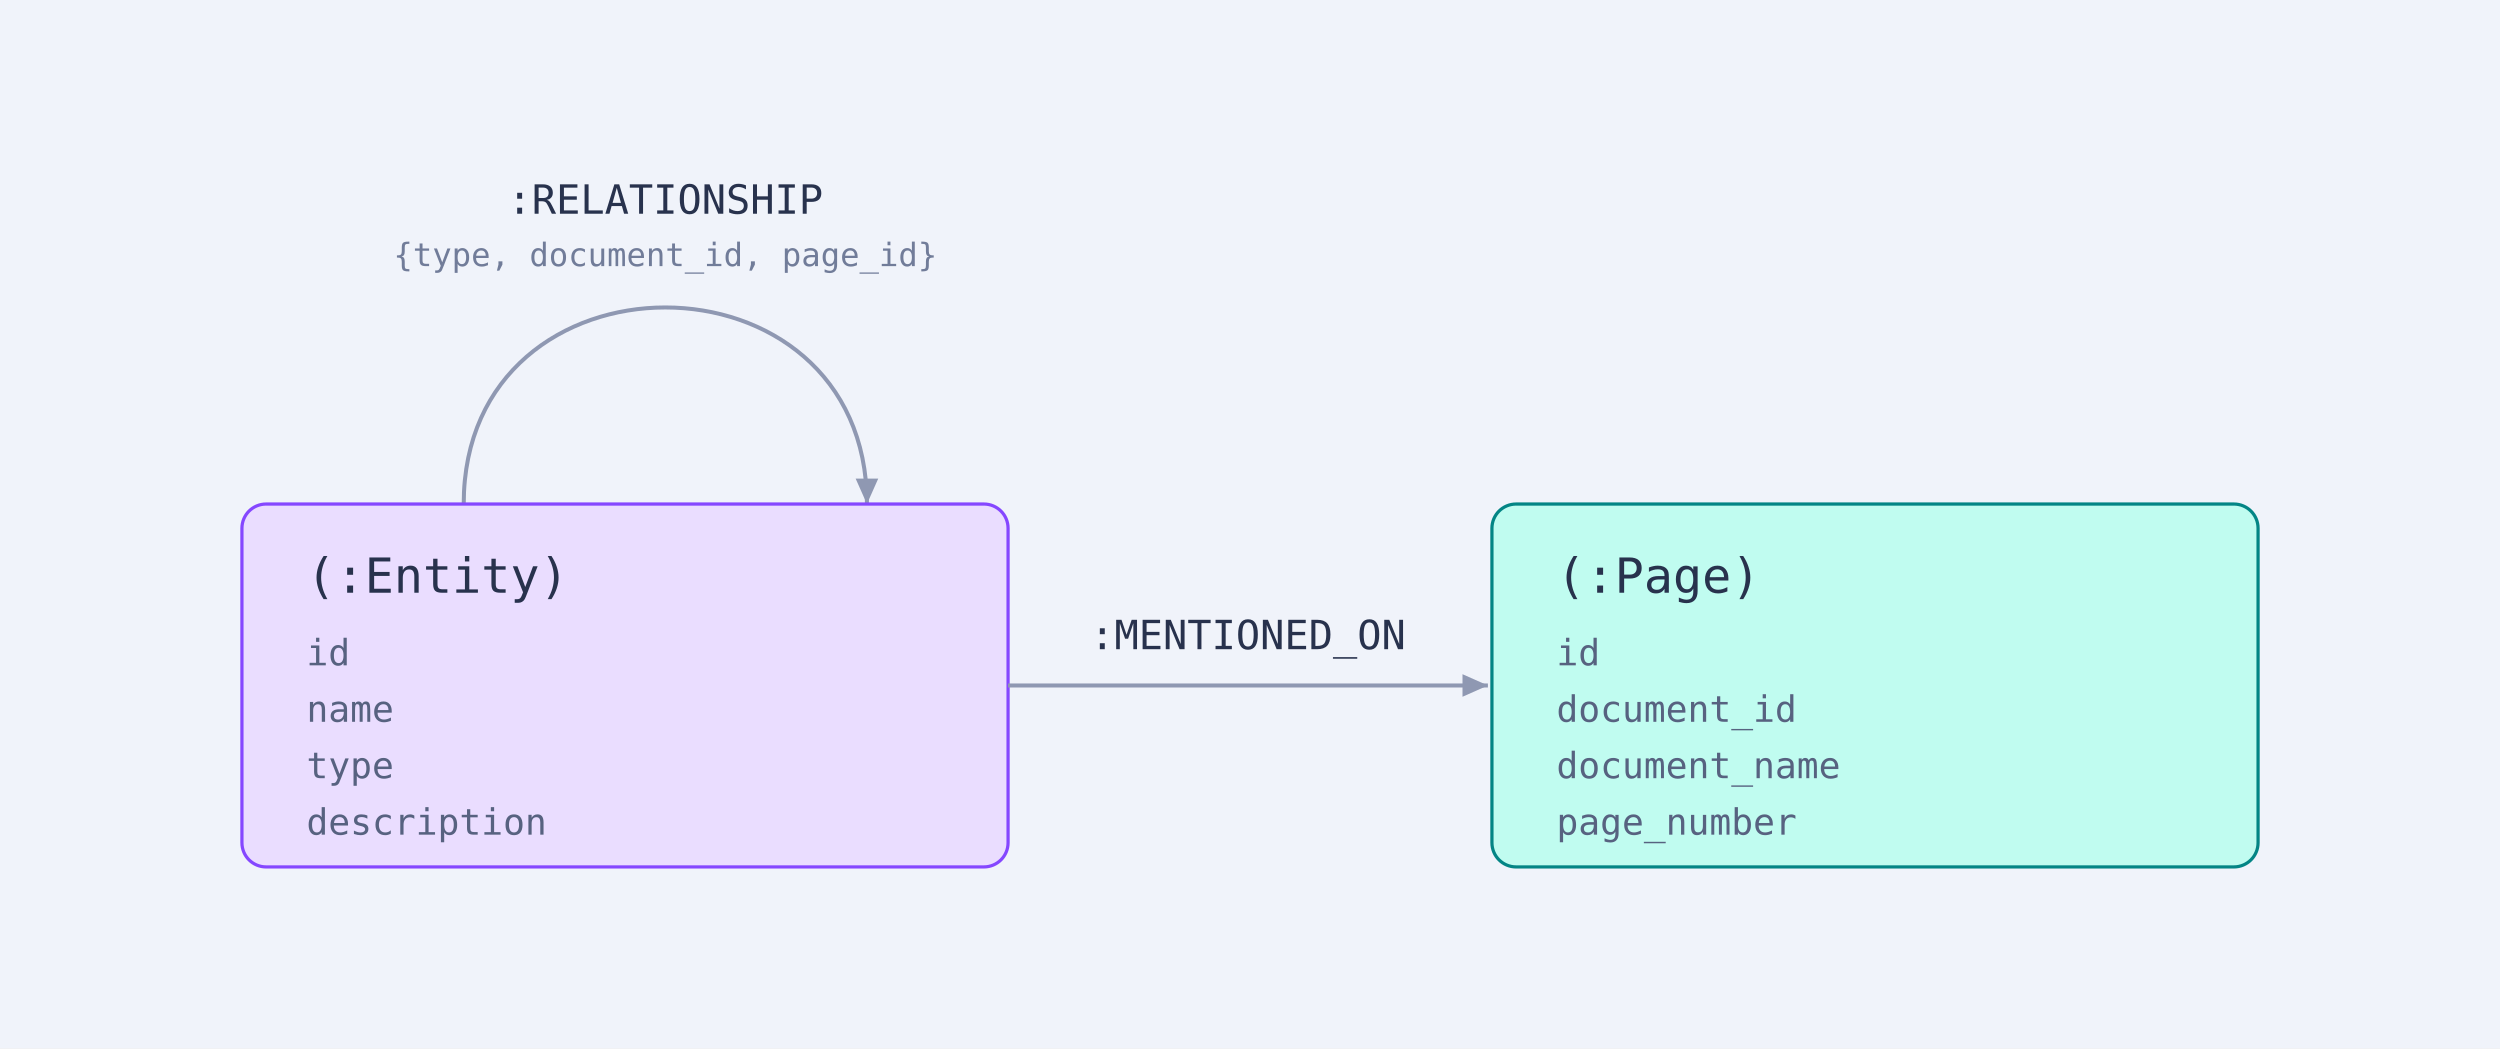
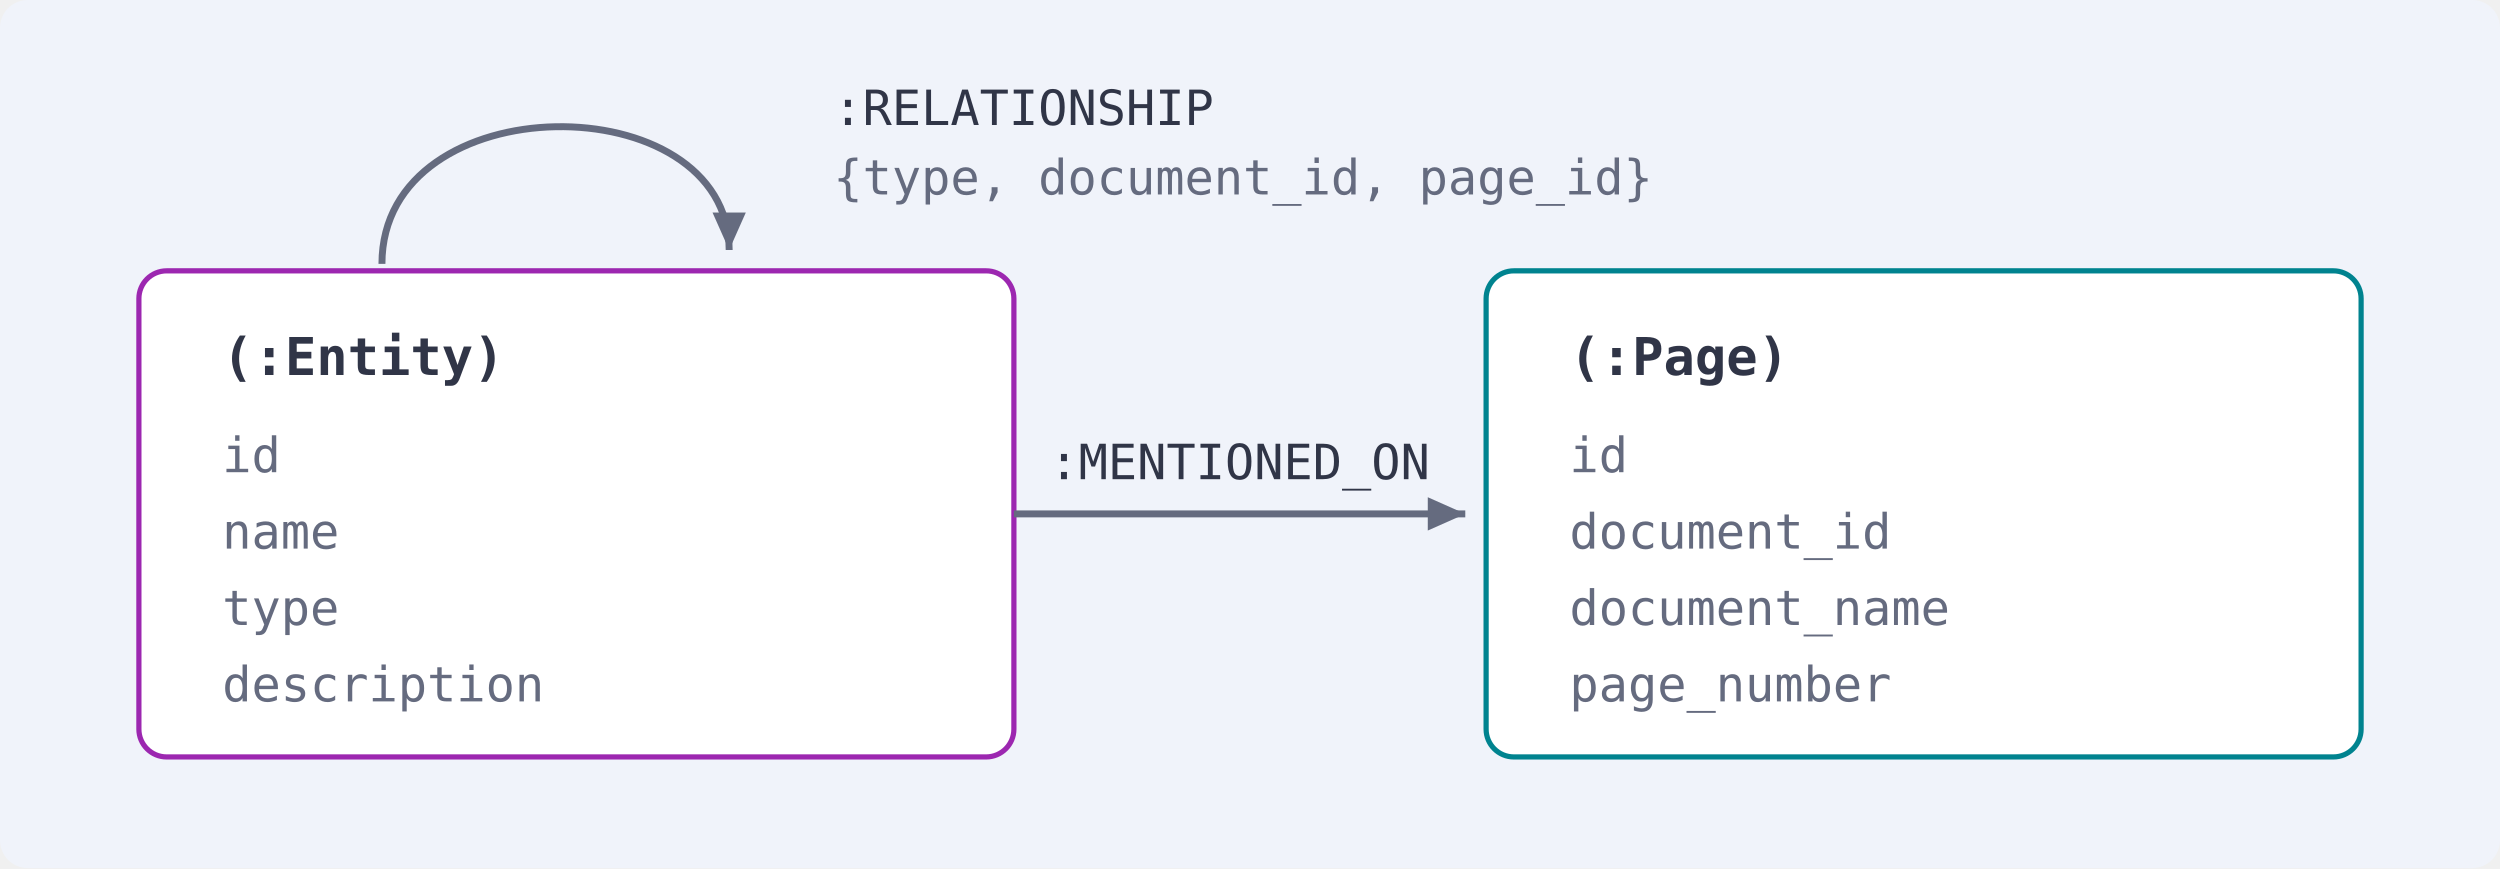
- <svg xmlns="http://www.w3.org/2000/svg" viewBox="0 0 1240 520" width="1240" height="520" role="img" aria-label="Graph schema: an Entity node with id, name, type and description properties points to a Page node with id, document_id, document_name and page_number through a MENTIONED_ON relationship, and to another Entity through a RELATIONSHIP with type, document_id and page_id properties.">
+ <svg xmlns="http://www.w3.org/2000/svg" viewBox="0 0 720 250" width="720" height="250" role="img" aria-label="Graph schema: an Entity node with id, name, type and description properties points to a Page node with id, document_id, document_name and page_number through a MENTIONED_ON relationship. An Entity also points to another Entity through a RELATIONSHIP that carries type, document_id and page_id.">
  <style>
-     .node  { font: 500 24px "SFMono-Regular","Menlo","Consolas",monospace; fill: #28324D; }
-     .prop  { font: 18px "SFMono-Regular","Menlo","Consolas",monospace; fill: #576280; }
-     .rel   { font: 500 20px "SFMono-Regular","Menlo","Consolas",monospace; fill: #28324D; }
-     .relp  { font: 16px "SFMono-Regular","Menlo","Consolas",monospace; fill: #717C99; }
+     .t { fill: #303547; font-family: 'Geist Mono', ui-monospace, SFMono-Regular, Menlo, Consolas, monospace; font-size: 15px; font-weight: 600; }
+     .p { fill: #656b7f; font-family: 'Geist Mono', ui-monospace, SFMono-Regular, Menlo, Consolas, monospace; font-size: 14px; }
+     .r { fill: #303547; font-family: 'Geist Mono', ui-monospace, SFMono-Regular, Menlo, Consolas, monospace; font-size: 14px; }
+     .f { stroke: #656b7f; stroke-width: 2; fill: none; }
  </style>
  <defs>
-     <marker id="s-n" viewBox="0 0 10 10" refX="9" refY="5" markerWidth="7" markerHeight="7" orient="auto-start-reverse">
-       <path d="M 0 1 L 9 5 L 0 9 z" fill="#8F98B2" />
+     <marker id="sm" viewBox="0 0 10 10" refX="9" refY="5" markerWidth="6" markerHeight="6" orient="auto-start-reverse">
+       <path d="M 0 1 L 9 5 L 0 9 z" fill="#656b7f" />
    </marker>
  </defs>
-   <rect width="1240" height="520" fill="#F0F3FA" />
-   <path d="M 230 250 C 230 120, 430 120, 430 250" fill="none" stroke="#8F98B2" stroke-width="2" marker-end="url(#s-n)" />
-   <text class="rel" x="330" y="106" text-anchor="middle">:RELATIONSHIP</text>
-   <text class="relp" x="330" y="132" text-anchor="middle">{type, document_id, page_id}</text>
-   <rect x="120" y="250" width="380" height="180" rx="12" fill="#EADDFF" stroke="#8547FF" stroke-width="1.6" />
-   <text class="node" x="152" y="294">(:Entity)</text>
-   <text class="prop" x="152" y="330">id</text>
-   <text class="prop" x="152" y="358">name</text>
-   <text class="prop" x="152" y="386">type</text>
-   <text class="prop" x="152" y="414">description</text>
-   <line x1="500" y1="340" x2="738" y2="340" stroke="#8F98B2" stroke-width="2" marker-end="url(#s-n)" />
-   <text class="rel" x="619" y="322" text-anchor="middle">:MENTIONED_ON</text>
-   <rect x="740" y="250" width="380" height="180" rx="12" fill="#C0FCF0" stroke="#038585" stroke-width="1.6" />
-   <text class="node" x="772" y="294">(:Page)</text>
-   <text class="prop" x="772" y="330">id</text>
-   <text class="prop" x="772" y="358">document_id</text>
-   <text class="prop" x="772" y="386">document_name</text>
-   <text class="prop" x="772" y="414">page_number</text>
+   <rect width="720" height="250" rx="8" fill="#f0f3fa" />
+   <path class="f" d="M 110 76 C 110 24, 210 24, 210 72" marker-end="url(#sm)" />
+   <text class="r" x="240" y="36">:RELATIONSHIP</text>
+   <text class="p" x="240" y="56">{type, document_id, page_id}</text>
+   <rect x="40" y="78" width="252" height="140" rx="8" fill="#ffffff" stroke="#9c27b0" stroke-width="1.5" />
+   <text class="t" x="64" y="108">(:Entity)</text>
+   <text class="p" x="64" y="136">id</text>
+   <text class="p" x="64" y="158">name</text>
+   <text class="p" x="64" y="180">type</text>
+   <text class="p" x="64" y="202">description</text>
+   <path class="f" d="M 292 148 H 422" marker-end="url(#sm)" />
+   <text class="r" x="357" y="138" text-anchor="middle">:MENTIONED_ON</text>
+   <rect x="428" y="78" width="252" height="140" rx="8" fill="#ffffff" stroke="#00838f" stroke-width="1.5" />
+   <text class="t" x="452" y="108">(:Page)</text>
+   <text class="p" x="452" y="136">id</text>
+   <text class="p" x="452" y="158">document_id</text>
+   <text class="p" x="452" y="180">document_name</text>
+   <text class="p" x="452" y="202">page_number</text>
</svg>
